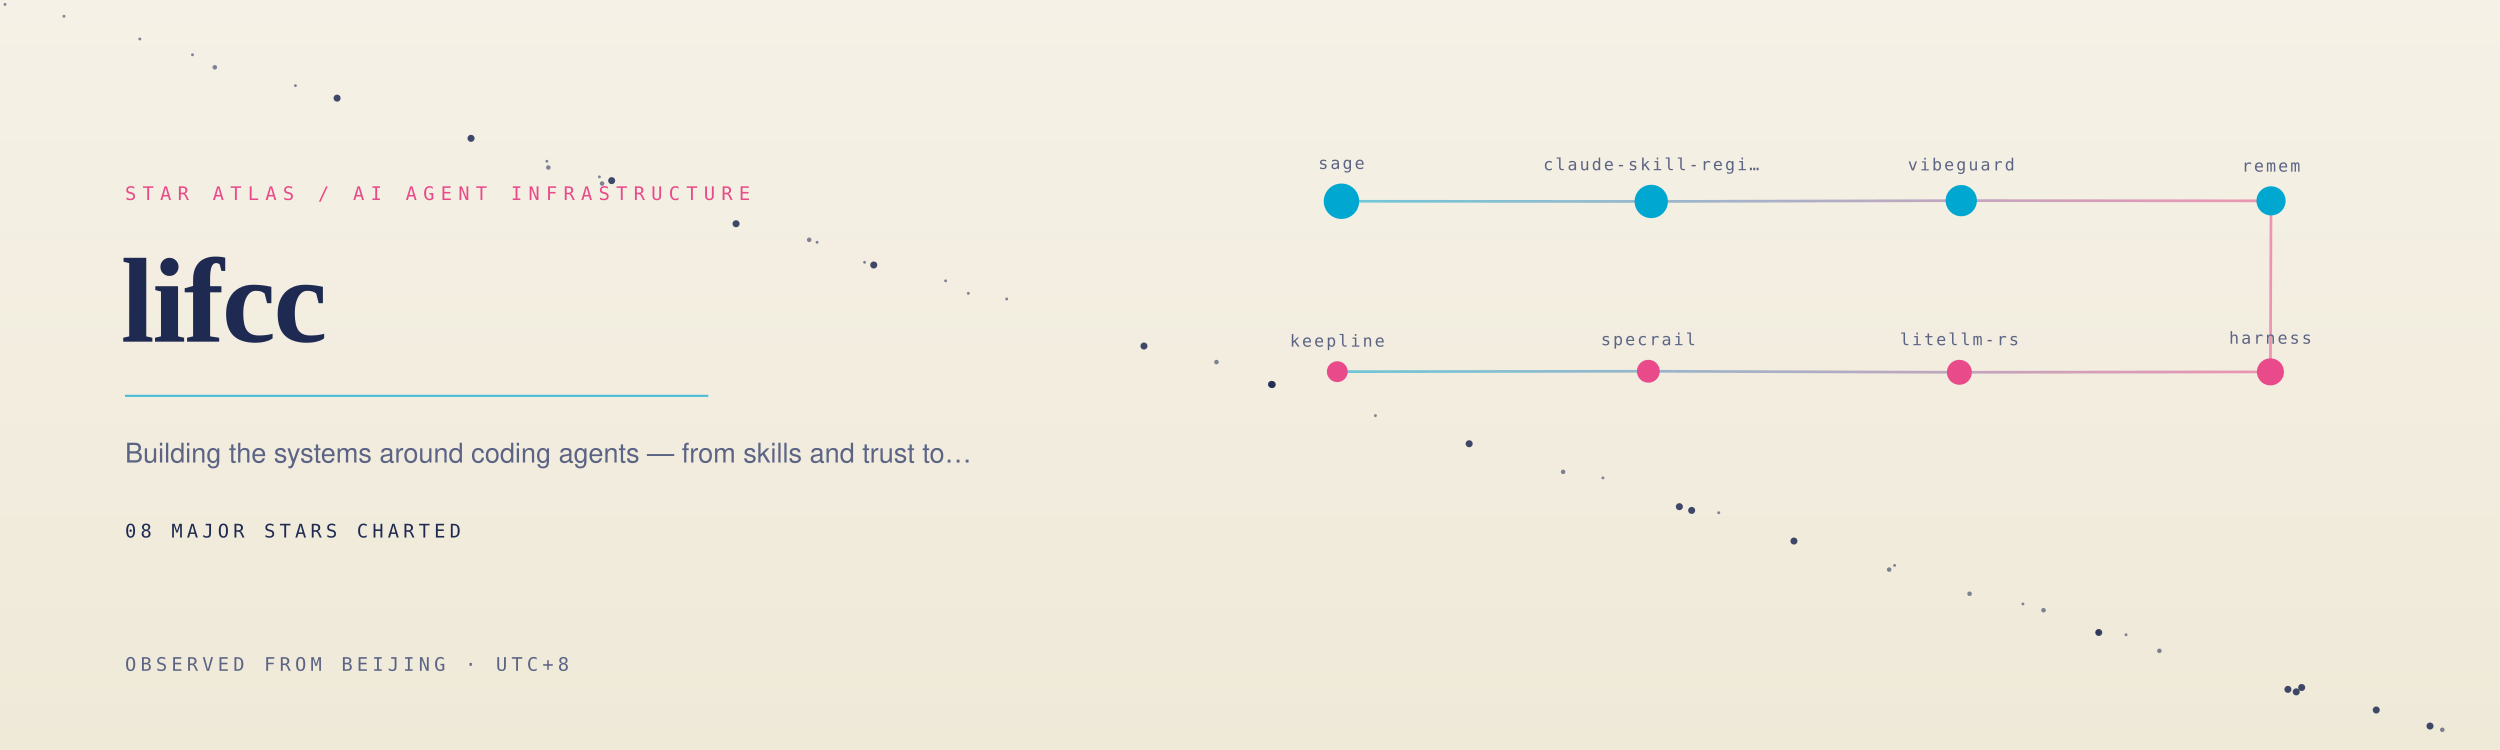
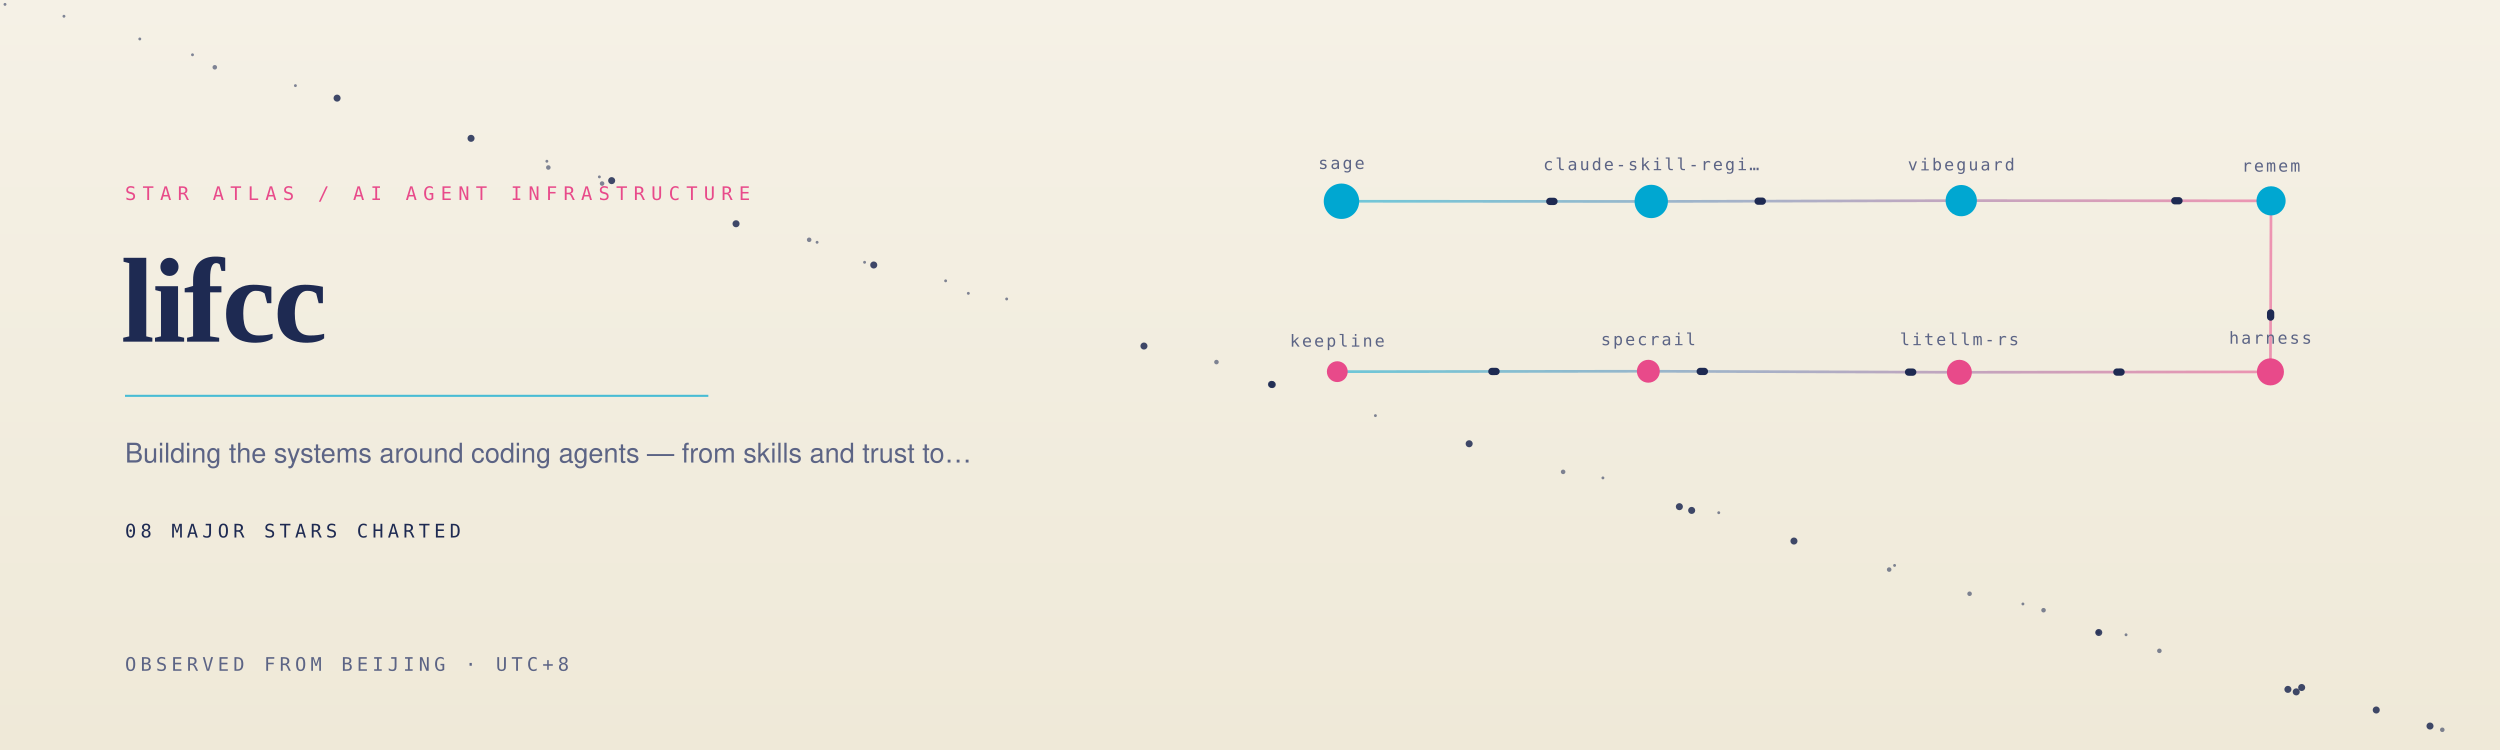
<svg xmlns="http://www.w3.org/2000/svg" width="1200" height="360" viewBox="0 0 1200 360" role="img" aria-label="lifcc constellation profile" data-mode="light">
  <defs>
    <linearGradient id="sky" x1="0" y1="0" x2="0" y2="1">
      <stop stop-color="#F5F1E6" />
      <stop offset="1" stop-color="#EFE9D8" />
    </linearGradient>
    <linearGradient id="cline" x1="0" y1="0" x2="1" y2="0">
      <stop stop-color="#00A7D1" />
      <stop offset="1" stop-color="#E84A8A" />
    </linearGradient>
    <filter id="star-glow" x="-120%" y="-120%" width="340%" height="340%">
      <feGaussianBlur stdDeviation="2.4" result="b" />
      <feMerge>
        <feMergeNode in="b" />
        <feMergeNode in="SourceGraphic" />
      </feMerge>
    </filter>
  </defs>
  <style>
    .display{font-family:Georgia,"Times New Roman",serif}.body{font-family:"Avenir Next",Avenir,Helvetica,sans-serif}.mono{font-family:ui-monospace,SFMono-Regular,Menlo,monospace}
-     .tw{animation:tw 3.4s ease-in-out infinite}
-     @keyframes tw{50%{opacity:.2}}
-     @media(prefers-reduced-motion:reduce){.tw{animation:none}}
+     .tw{animation:tw 3.4s ease-in-out infinite}.signal{stroke-dasharray:2 98;animation:signal 6s linear infinite}
+     .major{transform-box:fill-box;transform-origin:center;animation:major 4.8s ease-in-out infinite}
+     @keyframes tw{50%{opacity:.2}}@keyframes signal{to{stroke-dashoffset:-100}}@keyframes major{0%,44%,100%{opacity:.62;transform:scale(.88)}12%,30%{opacity:1;transform:scale(1.12)}}
+     @media(prefers-reduced-motion:reduce){.tw,.signal,.major{animation:none}}
  </style>
  <rect width="1200" height="360" fill="url(#sky)" />
  <circle class="tw" style="animation-delay:3.40s" cx="1104.8" cy="330.0" r="1.7" fill="#1E2A52" opacity=".85" />
  <circle cx="549.1" cy="166.1" r="1.7" fill="#1E2A52" opacity=".85" />
  <circle cx="909.4" cy="271.4" r="0.7" fill="#1E2A52" opacity=".55" />
  <circle class="tw" style="animation-delay:1.37s" cx="353.3" cy="107.4" r="1.7" fill="#1E2A52" opacity=".85" />
  <circle cx="226.1" cy="66.4" r="1.7" fill="#1E2A52" opacity=".85" />
  <circle class="tw" style="animation-delay:2.52s" cx="945.4" cy="285.0" r="1.1" fill="#1E2A52" opacity=".55" />
  <circle cx="30.7" cy="7.8" r="0.7" fill="#1E2A52" opacity=".55" />
  <circle cx="750.3" cy="226.5" r="1.1" fill="#1E2A52" opacity=".55" />
  <circle cx="392.2" cy="116.3" r="0.7" fill="#1E2A52" opacity=".55" />
  <circle class="tw" style="animation-delay:3.31s" cx="1036.5" cy="312.4" r="1.1" fill="#1E2A52" opacity=".55" />
  <circle class="tw" style="animation-delay:2.52s" cx="906.8" cy="273.4" r="1.1" fill="#1E2A52" opacity=".55" />
  <circle cx="262.5" cy="77.4" r="0.7" fill="#1E2A52" opacity=".55" />
  <circle cx="705.2" cy="213.0" r="1.7" fill="#1E2A52" opacity=".85" />
  <circle cx="67.1" cy="18.7" r="0.7" fill="#1E2A52" opacity=".55" />
  <circle class="tw" style="animation-delay:0.35s" cx="103.1" cy="32.3" r="1.1" fill="#1E2A52" opacity=".55" />
  <circle class="tw" style="animation-delay:1.81s" cx="583.9" cy="173.8" r="1.1" fill="#1E2A52" opacity=".55" />
  <circle cx="1102.2" cy="332.1" r="1.7" fill="#1E2A52" opacity=".85" />
  <circle cx="388.4" cy="115.1" r="1.1" fill="#1E2A52" opacity=".55" />
  <circle cx="419.4" cy="127.2" r="1.7" fill="#1E2A52" opacity=".85" />
  <circle cx="980.9" cy="292.9" r="1.1" fill="#1E2A52" opacity=".55" />
  <circle class="tw" style="animation-delay:3.16s" cx="1172.3" cy="350.3" r="1.1" fill="#1E2A52" opacity=".55" />
  <circle class="tw" style="animation-delay:1.89s" cx="610.7" cy="184.6" r="1.7" fill="#1E2A52" opacity=".85" />
  <circle cx="971.0" cy="289.9" r="0.7" fill="#1E2A52" opacity=".55" />
  <circle cx="415.0" cy="125.9" r="0.7" fill="#1E2A52" opacity=".55" />
  <circle cx="293.6" cy="86.7" r="1.7" fill="#1E2A52" opacity=".85" />
  <circle cx="1007.1" cy="303.5" r="1.1" fill="#1E2A52" opacity=".55" />
  <circle cx="92.4" cy="26.3" r="0.7" fill="#1E2A52" opacity=".55" />
  <circle class="tw" style="animation-delay:1.93s" cx="812.0" cy="245.0" r="1.7" fill="#1E2A52" opacity=".85" />
  <circle cx="453.9" cy="134.8" r="0.7" fill="#1E2A52" opacity=".55" />
  <circle cx="1098.2" cy="330.9" r="1.7" fill="#1E2A52" opacity=".85" />
  <circle cx="1007.4" cy="303.6" r="1.7" fill="#1E2A52" opacity=".85" />
  <circle cx="287.7" cy="84.9" r="0.7" fill="#1E2A52" opacity=".55" />
  <circle class="tw" style="animation-delay:3.25s" cx="2.4" cy="2.1" r="0.7" fill="#1E2A52" opacity=".55" />
  <circle class="tw" style="animation-delay:1.32s" cx="483.2" cy="143.5" r="0.7" fill="#1E2A52" opacity=".55" />
  <circle class="tw" style="animation-delay:2.10s" cx="610.3" cy="184.5" r="1.7" fill="#1E2A52" opacity=".85" />
  <circle class="tw" style="animation-delay:3.15s" cx="1166.4" cy="348.5" r="1.7" fill="#1E2A52" opacity=".85" />
  <circle class="tw" style="animation-delay:2.02s" cx="806.1" cy="243.2" r="1.7" fill="#1E2A52" opacity=".85" />
  <circle class="tw" style="animation-delay:0.72s" cx="161.8" cy="47.1" r="1.7" fill="#1E2A52" opacity=".85" />
  <circle cx="289.0" cy="88.1" r="1.1" fill="#1E2A52" opacity=".55" />
  <circle cx="769.4" cy="229.4" r="0.7" fill="#1E2A52" opacity=".55" />
  <circle class="tw" style="animation-delay:0.20s" cx="1140.6" cy="340.8" r="1.7" fill="#1E2A52" opacity=".85" />
  <circle cx="660.2" cy="199.5" r="0.7" fill="#1E2A52" opacity=".55" />
  <circle cx="141.8" cy="41.1" r="0.7" fill="#1E2A52" opacity=".55" />
  <circle class="tw" style="animation-delay:2.28s" cx="861.1" cy="259.7" r="1.7" fill="#1E2A52" opacity=".85" />
  <circle class="tw" style="animation-delay:2.18s" cx="825.0" cy="246.1" r="0.7" fill="#1E2A52" opacity=".55" />
  <circle cx="263.2" cy="80.4" r="1.1" fill="#1E2A52" opacity=".55" />
  <circle cx="1020.5" cy="304.7" r="0.7" fill="#1E2A52" opacity=".55" />
  <circle cx="464.8" cy="140.8" r="0.7" fill="#1E2A52" opacity=".55" />
  <text x="60" y="96" class="mono" font-size="9" letter-spacing="3" fill="#E84A8A">STAR ATLAS / AI AGENT INFRASTRUCTURE</text>
  <text x="58" y="164" class="display" font-size="58" font-weight="700" letter-spacing="-1" fill="#1E2A52">lifcc</text>
  <path d="M60 190H340" stroke="#00A7D1" stroke-opacity=".7" />
  <text x="60" y="222" class="body" font-size="13" fill="#5C6485">Building the systems around coding agents — from skills and trust to…</text>
  <text x="60" y="258" class="mono" font-size="9" letter-spacing="2" fill="#1E2A52">08 MAJOR STARS CHARTED</text>
  <text x="60" y="322" class="mono" font-size="9" letter-spacing="2" fill="#5C6485">OBSERVED FROM BEIJING · UTC+8</text>
  <path d="M643.9 96.6L792.6 96.7L941.4 96.3L1090.1 96.4L1089.8 178.5L940.5 178.7L791.2 178.2L641.9 178.4" fill="none" stroke="url(#cline)" stroke-width="1.3" stroke-opacity=".55" />
+   <path class="signal" pathLength="100" d="M643.9 96.6L792.6 96.7L941.4 96.3L1090.1 96.4L1089.8 178.5L940.5 178.7L791.2 178.2L641.9 178.4" fill="none" stroke="#1E2A52" stroke-width="3.5" stroke-linecap="round" />
  <g>
-     <circle cx="643.9" cy="96.6" r="8.5" fill="#00A7D1" />
+     <circle class="major" style="animation-delay:0s" cx="643.9" cy="96.6" r="8.5" fill="#00A7D1" />
    <text x="643.9" y="81.1" text-anchor="middle" class="mono" font-size="8" letter-spacing="1" fill="#5C6485">sage</text>
  </g>
  <g>
-     <circle cx="792.6" cy="96.7" r="8.0" fill="#00A7D1" />
+     <circle class="major" style="animation-delay:.32s" cx="792.6" cy="96.7" r="8.0" fill="#00A7D1" />
    <text x="792.6" y="81.7" text-anchor="middle" class="mono" font-size="8" letter-spacing="1" fill="#5C6485">claude-skill-regi…</text>
  </g>
  <g>
-     <circle cx="941.4" cy="96.3" r="7.5" fill="#00A7D1" />
+     <circle class="major" style="animation-delay:.64s" cx="941.4" cy="96.3" r="7.5" fill="#00A7D1" />
    <text x="941.4" y="81.8" text-anchor="middle" class="mono" font-size="8" letter-spacing="1" fill="#5C6485">vibeguard</text>
  </g>
  <g>
-     <circle cx="1090.1" cy="96.4" r="7.0" fill="#00A7D1" />
+     <circle class="major" style="animation-delay:.96s" cx="1090.1" cy="96.4" r="7.0" fill="#00A7D1" />
    <text x="1090.1" y="82.4" text-anchor="middle" class="mono" font-size="8" letter-spacing="1" fill="#5C6485">remem</text>
  </g>
  <g>
-     <circle cx="1089.8" cy="178.5" r="6.5" fill="#E84A8A" />
+     <circle class="major" style="animation-delay:1.28s" cx="1089.8" cy="178.5" r="6.5" fill="#E84A8A" />
    <text x="1089.8" y="165.0" text-anchor="middle" class="mono" font-size="8" letter-spacing="1" fill="#5C6485">harness</text>
  </g>
  <g>
-     <circle cx="940.5" cy="178.7" r="6.0" fill="#E84A8A" />
+     <circle class="major" style="animation-delay:1.60s" cx="940.5" cy="178.7" r="6.0" fill="#E84A8A" />
    <text x="940.5" y="165.7" text-anchor="middle" class="mono" font-size="8" letter-spacing="1" fill="#5C6485">litellm-rs</text>
  </g>
  <g>
-     <circle cx="791.2" cy="178.2" r="5.5" fill="#E84A8A" />
+     <circle class="major" style="animation-delay:1.92s" cx="791.2" cy="178.2" r="5.5" fill="#E84A8A" />
    <text x="791.2" y="165.7" text-anchor="middle" class="mono" font-size="8" letter-spacing="1" fill="#5C6485">specrail</text>
  </g>
  <g>
-     <circle cx="641.9" cy="178.4" r="5.0" fill="#E84A8A" />
+     <circle class="major" style="animation-delay:2.24s" cx="641.9" cy="178.4" r="5.0" fill="#E84A8A" />
    <text x="641.9" y="166.4" text-anchor="middle" class="mono" font-size="8" letter-spacing="1" fill="#5C6485">keepline</text>
  </g>
</svg>
